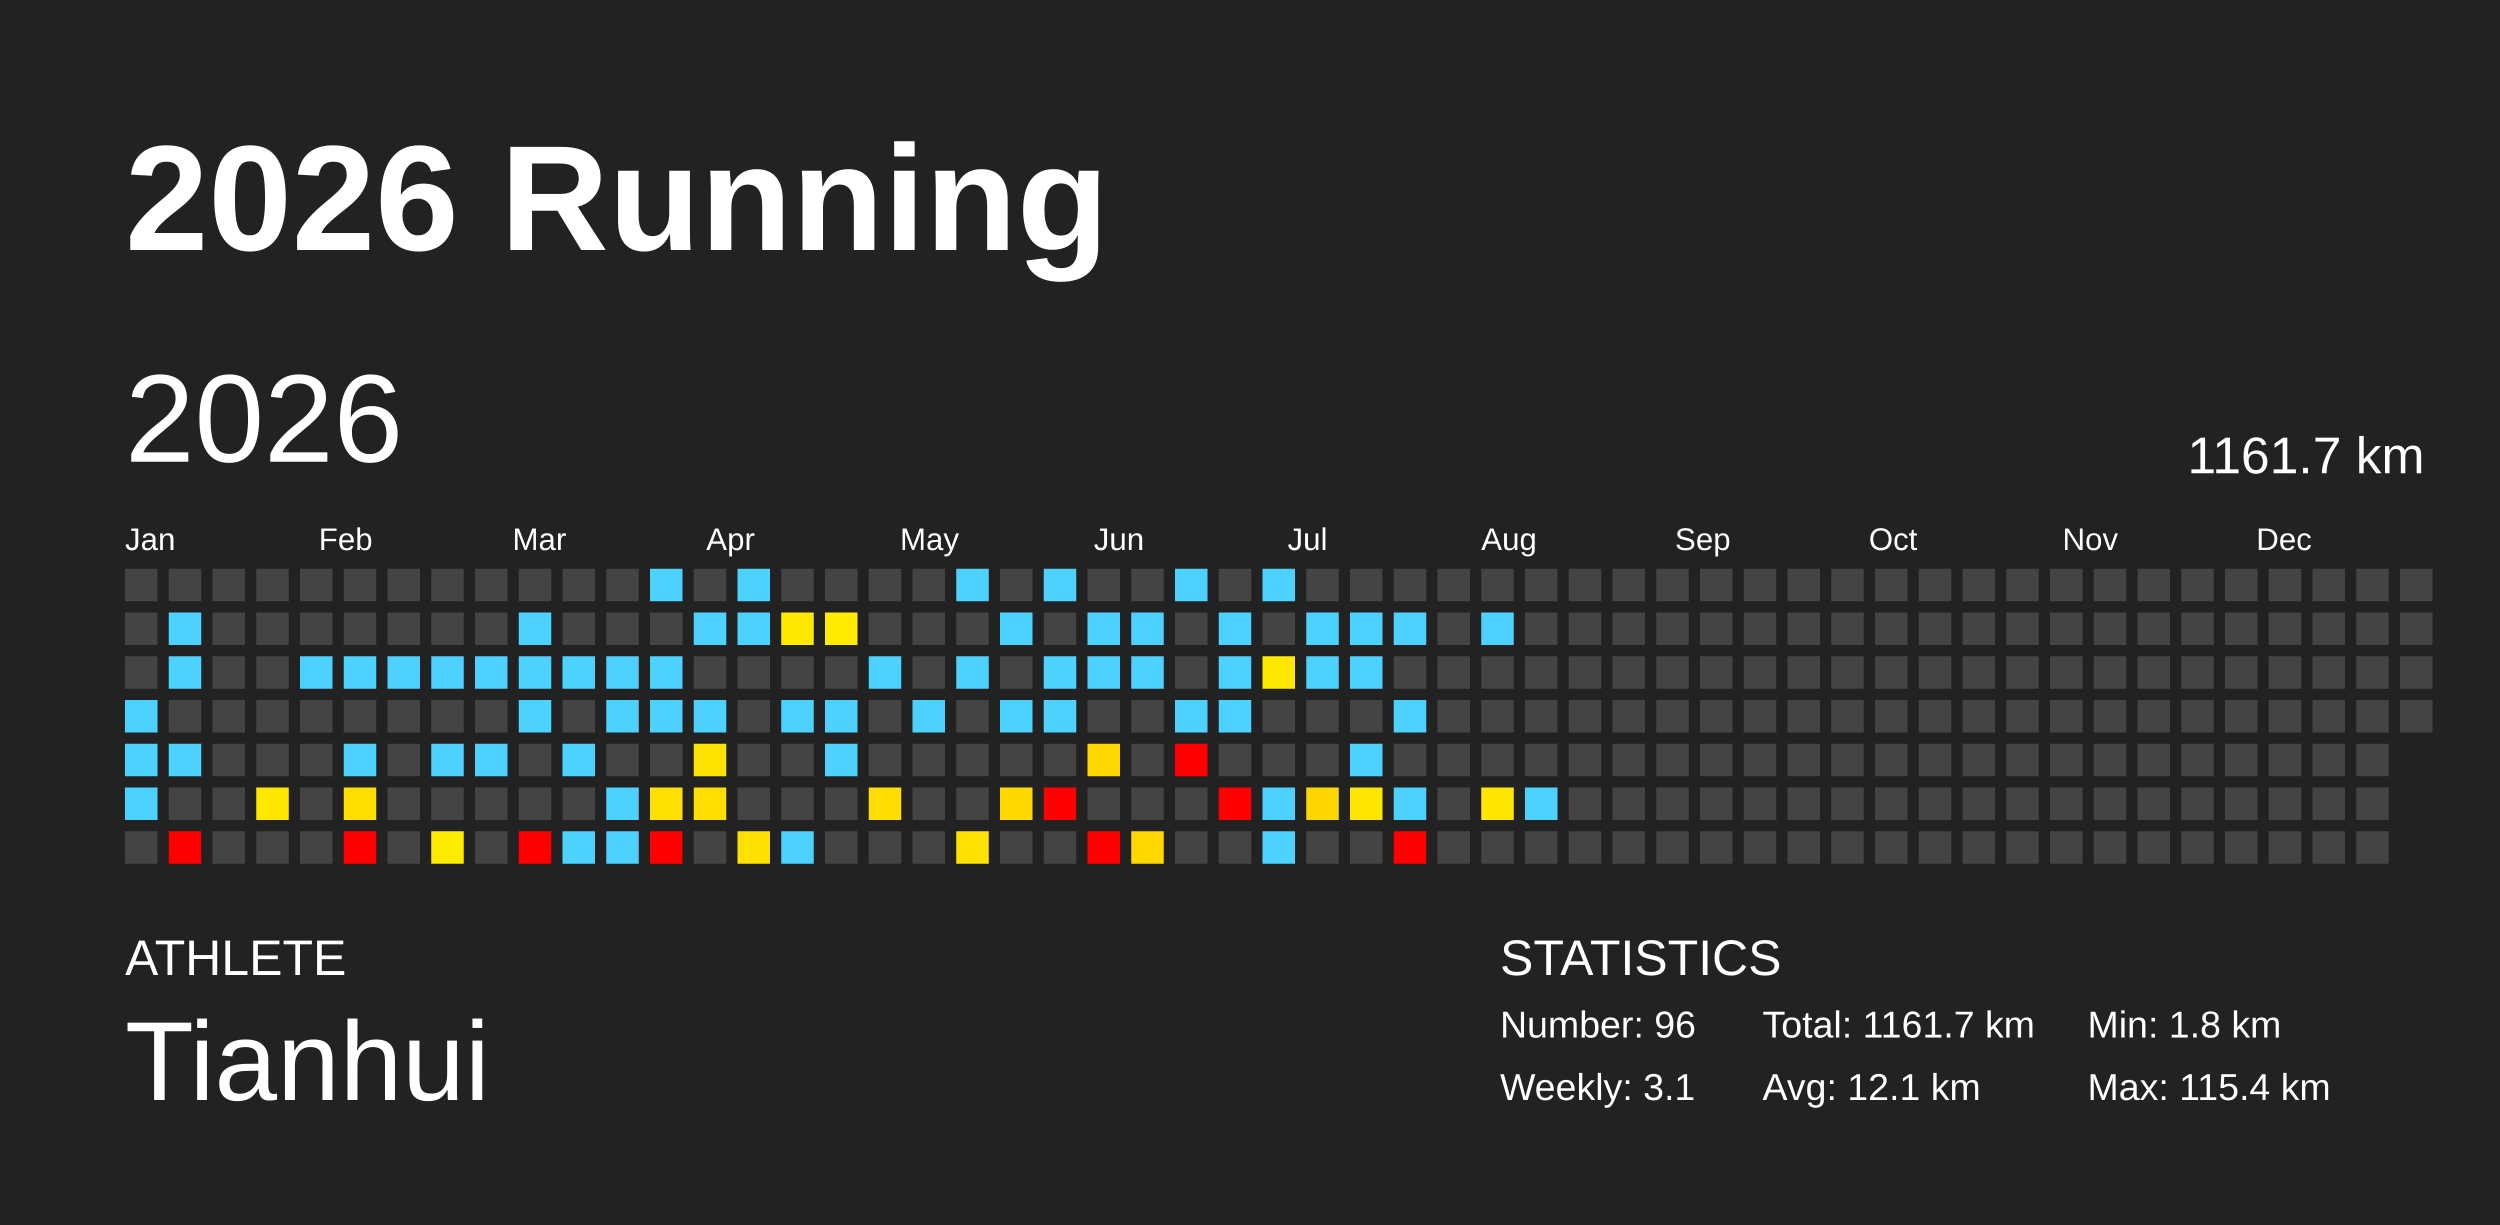
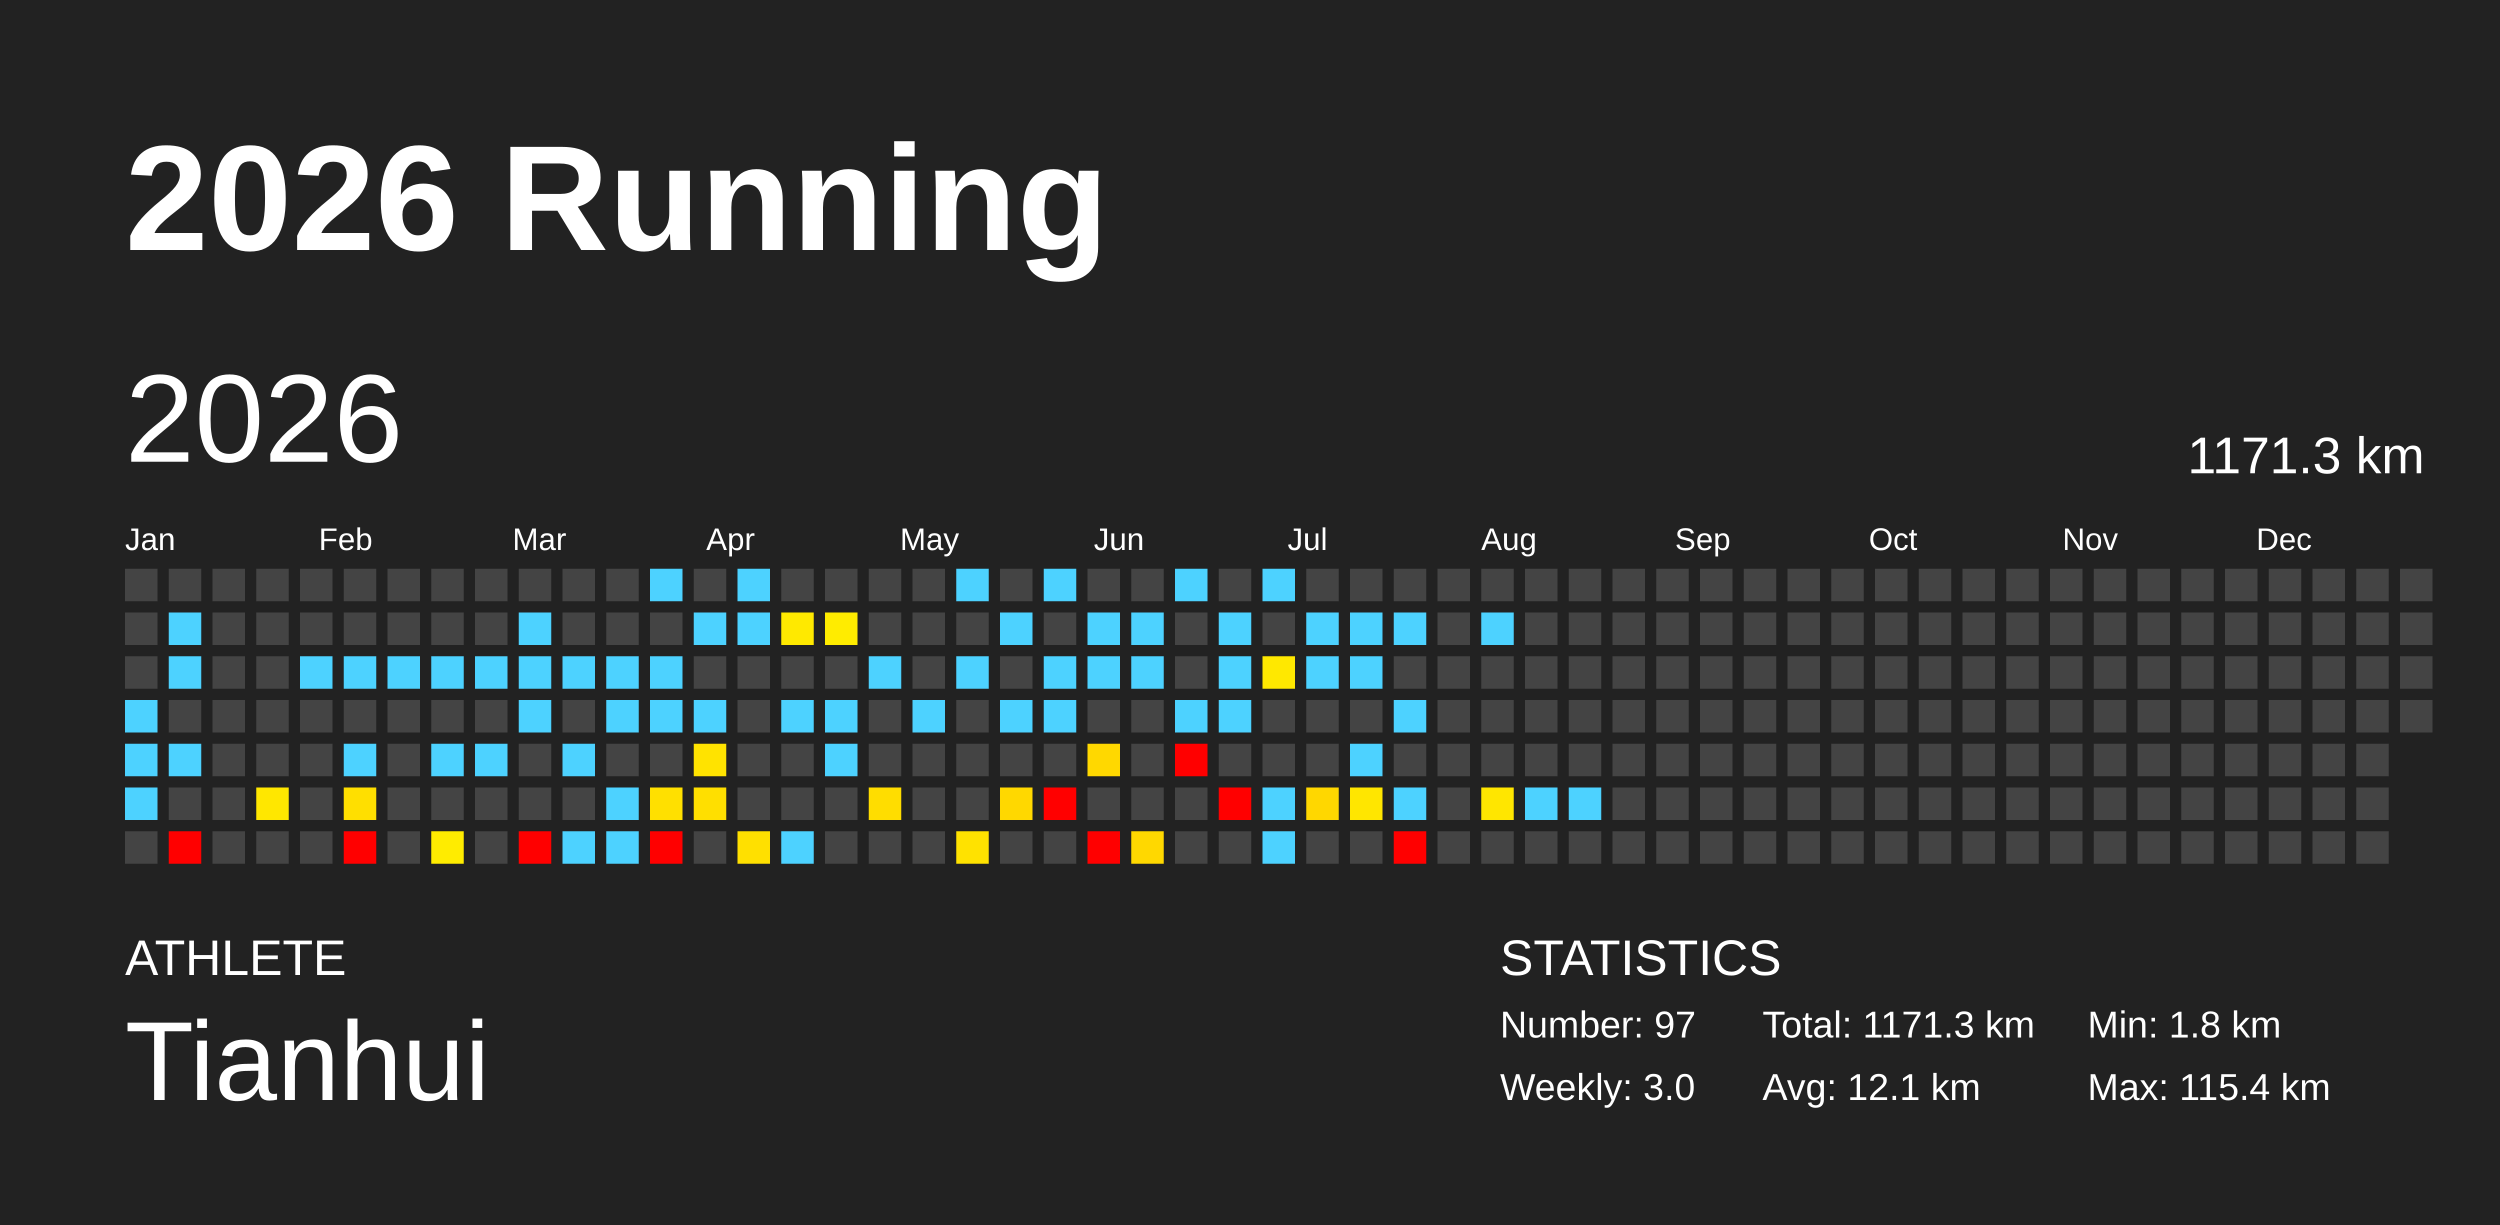
<svg xmlns="http://www.w3.org/2000/svg" baseProfile="full" height="98mm" version="1.1" viewBox="0,0,200,98" width="200mm">
  <defs />
  <rect fill="#222222" height="98" width="200" x="0" y="0" />
  <text fill="#FFFFFF" style="font-size:12px; font-family:Arial; font-weight:bold;" x="10" y="20">2026 Running</text>
  <text fill="#FFFFFF" style="font-size:4px; font-family:Arial" x="10" y="78">ATHLETE</text>
  <text fill="#FFFFFF" style="font-size:9px; font-family:Arial" x="10" y="88">Tianhui</text>
  <text fill="#FFFFFF" style="font-size:4px; font-family:Arial" x="120" y="78">STATISTICS</text>
-   <text fill="#FFFFFF" style="font-size:3px; font-family:Arial" x="120" y="83">Number: 96</text>
-   <text fill="#FFFFFF" style="font-size:3px; font-family:Arial" x="120" y="88">Weekly: 3.1</text>
-   <text fill="#FFFFFF" style="font-size:3px; font-family:Arial" x="141" y="83">Total: 1161.7 km</text>
+   <text fill="#FFFFFF" style="font-size:3px; font-family:Arial" x="120" y="83">Number: 97</text>
+   <text fill="#FFFFFF" style="font-size:3px; font-family:Arial" x="120" y="88">Weekly: 3.0</text>
+   <text fill="#FFFFFF" style="font-size:3px; font-family:Arial" x="141" y="83">Total: 1171.3 km</text>
  <text fill="#FFFFFF" style="font-size:3px; font-family:Arial" x="141" y="88">Avg: 12.1 km</text>
  <text fill="#FFFFFF" style="font-size:3px; font-family:Arial" x="167" y="83">Min: 1.8 km</text>
  <text fill="#FFFFFF" style="font-size:3px; font-family:Arial" x="167" y="88">Max: 115.4 km</text>
  <text dominant-baseline="hanging" fill="#FFFFFF" style="font-size:10.0px; font-family:Arial;" x="10" y="30">2026</text>
-   <text dominant-baseline="hanging" fill="#FFFFFF" style="font-size:4.125px; font-family:Arial;" x="175" y="35">1161.7 km</text>
+   <text dominant-baseline="hanging" fill="#FFFFFF" style="font-size:4.125px; font-family:Arial;" x="175" y="35">1171.3 km</text>
  <text fill="#FFFFFF" style="font-size:2.5px; font-family:Arial" x="10.0" y="44">Jan</text>
  <text fill="#FFFFFF" style="font-size:2.5px; font-family:Arial" x="25.5" y="44">Feb</text>
  <text fill="#FFFFFF" style="font-size:2.5px; font-family:Arial" x="41.0" y="44">Mar</text>
  <text fill="#FFFFFF" style="font-size:2.5px; font-family:Arial" x="56.5" y="44">Apr</text>
  <text fill="#FFFFFF" style="font-size:2.5px; font-family:Arial" x="72.0" y="44">May</text>
  <text fill="#FFFFFF" style="font-size:2.5px; font-family:Arial" x="87.5" y="44">Jun</text>
  <text fill="#FFFFFF" style="font-size:2.5px; font-family:Arial" x="103.0" y="44">Jul</text>
  <text fill="#FFFFFF" style="font-size:2.5px; font-family:Arial" x="118.5" y="44">Aug</text>
  <text fill="#FFFFFF" style="font-size:2.5px; font-family:Arial" x="134.0" y="44">Sep</text>
  <text fill="#FFFFFF" style="font-size:2.5px; font-family:Arial" x="149.5" y="44">Oct</text>
  <text fill="#FFFFFF" style="font-size:2.5px; font-family:Arial" x="165.0" y="44">Nov</text>
  <text fill="#FFFFFF" style="font-size:2.5px; font-family:Arial" x="180.5" y="44">Dec</text>
  <rect fill="#444444" height="2.6" width="2.6" x="10.0" y="45.5" />
  <rect fill="#444444" height="2.6" width="2.6" x="10.0" y="49.0" />
  <rect fill="#444444" height="2.6" width="2.6" x="10.0" y="52.5" />
  <rect fill="#4dd2ff" height="2.6" width="2.6" x="10.0" y="56.0" />
  <rect fill="#4dd2ff" height="2.6" width="2.6" x="10.0" y="59.5" />
  <rect fill="#4dd2ff" height="2.6" width="2.6" x="10.0" y="63.0" />
  <rect fill="#444444" height="2.6" width="2.6" x="10.0" y="66.5" />
  <rect fill="#444444" height="2.6" width="2.6" x="13.5" y="45.5" />
  <rect fill="#4dd2ff" height="2.6" width="2.6" x="13.5" y="49.0" />
  <rect fill="#4dd2ff" height="2.6" width="2.6" x="13.5" y="52.5" />
  <rect fill="#444444" height="2.6" width="2.6" x="13.5" y="56.0" />
  <rect fill="#4dd2ff" height="2.6" width="2.6" x="13.5" y="59.5" />
  <rect fill="#444444" height="2.6" width="2.6" x="13.5" y="63.0" />
  <rect fill="red" height="2.6" width="2.6" x="13.5" y="66.5" />
  <rect fill="#444444" height="2.6" width="2.6" x="17.0" y="45.5" />
  <rect fill="#444444" height="2.6" width="2.6" x="17.0" y="49.0" />
  <rect fill="#444444" height="2.6" width="2.6" x="17.0" y="52.5" />
  <rect fill="#444444" height="2.6" width="2.6" x="17.0" y="56.0" />
  <rect fill="#444444" height="2.6" width="2.6" x="17.0" y="59.5" />
  <rect fill="#444444" height="2.6" width="2.6" x="17.0" y="63.0" />
  <rect fill="#444444" height="2.6" width="2.6" x="17.0" y="66.5" />
  <rect fill="#444444" height="2.6" width="2.6" x="20.5" y="45.5" />
  <rect fill="#444444" height="2.6" width="2.6" x="20.5" y="49.0" />
  <rect fill="#444444" height="2.6" width="2.6" x="20.5" y="52.5" />
  <rect fill="#444444" height="2.6" width="2.6" x="20.5" y="56.0" />
  <rect fill="#444444" height="2.6" width="2.6" x="20.5" y="59.5" />
  <rect fill="#ffe700" height="2.6" width="2.6" x="20.5" y="63.0" />
  <rect fill="#444444" height="2.6" width="2.6" x="20.5" y="66.5" />
  <rect fill="#444444" height="2.6" width="2.6" x="24.0" y="45.5" />
  <rect fill="#444444" height="2.6" width="2.6" x="24.0" y="49.0" />
  <rect fill="#4dd2ff" height="2.6" width="2.6" x="24.0" y="52.5" />
  <rect fill="#444444" height="2.6" width="2.6" x="24.0" y="56.0" />
  <rect fill="#444444" height="2.6" width="2.6" x="24.0" y="59.5" />
  <rect fill="#444444" height="2.6" width="2.6" x="24.0" y="63.0" />
  <rect fill="#444444" height="2.6" width="2.6" x="24.0" y="66.5" />
  <rect fill="#444444" height="2.6" width="2.6" x="27.5" y="45.5" />
  <rect fill="#444444" height="2.6" width="2.6" x="27.5" y="49.0" />
  <rect fill="#4dd2ff" height="2.6" width="2.6" x="27.5" y="52.5" />
  <rect fill="#444444" height="2.6" width="2.6" x="27.5" y="56.0" />
  <rect fill="#4dd2ff" height="2.6" width="2.6" x="27.5" y="59.5" />
  <rect fill="#ffdf00" height="2.6" width="2.6" x="27.5" y="63.0" />
  <rect fill="red" height="2.6" width="2.6" x="27.5" y="66.5" />
  <rect fill="#444444" height="2.6" width="2.6" x="31.0" y="45.5" />
  <rect fill="#444444" height="2.6" width="2.6" x="31.0" y="49.0" />
  <rect fill="#4dd2ff" height="2.6" width="2.6" x="31.0" y="52.5" />
  <rect fill="#444444" height="2.6" width="2.6" x="31.0" y="56.0" />
  <rect fill="#444444" height="2.6" width="2.6" x="31.0" y="59.5" />
  <rect fill="#444444" height="2.6" width="2.6" x="31.0" y="63.0" />
  <rect fill="#444444" height="2.6" width="2.6" x="31.0" y="66.5" />
  <rect fill="#444444" height="2.6" width="2.6" x="34.5" y="45.5" />
  <rect fill="#444444" height="2.6" width="2.6" x="34.5" y="49.0" />
  <rect fill="#4dd2ff" height="2.6" width="2.6" x="34.5" y="52.5" />
  <rect fill="#444444" height="2.6" width="2.6" x="34.5" y="56.0" />
  <rect fill="#4dd2ff" height="2.6" width="2.6" x="34.5" y="59.5" />
  <rect fill="#444444" height="2.6" width="2.6" x="34.5" y="63.0" />
  <rect fill="#ffec00" height="2.6" width="2.6" x="34.5" y="66.5" />
  <rect fill="#444444" height="2.6" width="2.6" x="38.0" y="45.5" />
  <rect fill="#444444" height="2.6" width="2.6" x="38.0" y="49.0" />
  <rect fill="#4dd2ff" height="2.6" width="2.6" x="38.0" y="52.5" />
  <rect fill="#444444" height="2.6" width="2.6" x="38.0" y="56.0" />
  <rect fill="#4dd2ff" height="2.6" width="2.6" x="38.0" y="59.5" />
  <rect fill="#444444" height="2.6" width="2.6" x="38.0" y="63.0" />
  <rect fill="#444444" height="2.6" width="2.6" x="38.0" y="66.5" />
  <rect fill="#444444" height="2.6" width="2.6" x="41.5" y="45.5" />
  <rect fill="#4dd2ff" height="2.6" width="2.6" x="41.5" y="49.0" />
  <rect fill="#4dd2ff" height="2.6" width="2.6" x="41.5" y="52.5" />
  <rect fill="#4dd2ff" height="2.6" width="2.6" x="41.5" y="56.0" />
  <rect fill="#444444" height="2.6" width="2.6" x="41.5" y="59.5" />
  <rect fill="#444444" height="2.6" width="2.6" x="41.5" y="63.0" />
  <rect fill="red" height="2.6" width="2.6" x="41.5" y="66.5" />
  <rect fill="#444444" height="2.6" width="2.6" x="45.0" y="45.5" />
  <rect fill="#444444" height="2.6" width="2.6" x="45.0" y="49.0" />
  <rect fill="#4dd2ff" height="2.6" width="2.6" x="45.0" y="52.5" />
  <rect fill="#444444" height="2.6" width="2.6" x="45.0" y="56.0" />
  <rect fill="#4dd2ff" height="2.6" width="2.6" x="45.0" y="59.5" />
  <rect fill="#444444" height="2.6" width="2.6" x="45.0" y="63.0" />
  <rect fill="#4dd2ff" height="2.6" width="2.6" x="45.0" y="66.5" />
  <rect fill="#444444" height="2.6" width="2.6" x="48.5" y="45.5" />
  <rect fill="#444444" height="2.6" width="2.6" x="48.5" y="49.0" />
  <rect fill="#4dd2ff" height="2.6" width="2.6" x="48.5" y="52.5" />
  <rect fill="#4dd2ff" height="2.6" width="2.6" x="48.5" y="56.0" />
  <rect fill="#444444" height="2.6" width="2.6" x="48.5" y="59.5" />
  <rect fill="#4dd2ff" height="2.6" width="2.6" x="48.5" y="63.0" />
  <rect fill="#4dd2ff" height="2.6" width="2.6" x="48.5" y="66.5" />
  <rect fill="#4dd2ff" height="2.6" width="2.6" x="52.0" y="45.5" />
  <rect fill="#444444" height="2.6" width="2.6" x="52.0" y="49.0" />
  <rect fill="#4dd2ff" height="2.6" width="2.6" x="52.0" y="52.5" />
  <rect fill="#4dd2ff" height="2.6" width="2.6" x="52.0" y="56.0" />
  <rect fill="#444444" height="2.6" width="2.6" x="52.0" y="59.5" />
  <rect fill="#ffe000" height="2.6" width="2.6" x="52.0" y="63.0" />
  <rect fill="red" height="2.6" width="2.6" x="52.0" y="66.5" />
  <rect fill="#444444" height="2.6" width="2.6" x="55.5" y="45.5" />
  <rect fill="#4dd2ff" height="2.6" width="2.6" x="55.5" y="49.0" />
  <rect fill="#444444" height="2.6" width="2.6" x="55.5" y="52.5" />
  <rect fill="#4dd2ff" height="2.6" width="2.6" x="55.5" y="56.0" />
  <rect fill="#ffe300" height="2.6" width="2.6" x="55.5" y="59.5" />
  <rect fill="#ffdf00" height="2.6" width="2.6" x="55.5" y="63.0" />
  <rect fill="#444444" height="2.6" width="2.6" x="55.5" y="66.5" />
  <rect fill="#4dd2ff" height="2.6" width="2.6" x="59.0" y="45.5" />
  <rect fill="#4dd2ff" height="2.6" width="2.6" x="59.0" y="49.0" />
  <rect fill="#444444" height="2.6" width="2.6" x="59.0" y="52.5" />
  <rect fill="#444444" height="2.6" width="2.6" x="59.0" y="56.0" />
  <rect fill="#444444" height="2.6" width="2.6" x="59.0" y="59.5" />
  <rect fill="#444444" height="2.6" width="2.6" x="59.0" y="63.0" />
  <rect fill="#ffe000" height="2.6" width="2.6" x="59.0" y="66.5" />
  <rect fill="#444444" height="2.6" width="2.6" x="62.5" y="45.5" />
  <rect fill="#ffe900" height="2.6" width="2.6" x="62.5" y="49.0" />
  <rect fill="#444444" height="2.6" width="2.6" x="62.5" y="52.5" />
  <rect fill="#4dd2ff" height="2.6" width="2.6" x="62.5" y="56.0" />
  <rect fill="#444444" height="2.6" width="2.6" x="62.5" y="59.5" />
  <rect fill="#444444" height="2.6" width="2.6" x="62.5" y="63.0" />
  <rect fill="#4dd2ff" height="2.6" width="2.6" x="62.5" y="66.5" />
  <rect fill="#444444" height="2.6" width="2.6" x="66.0" y="45.5" />
  <rect fill="#ffec00" height="2.6" width="2.6" x="66.0" y="49.0" />
  <rect fill="#444444" height="2.6" width="2.6" x="66.0" y="52.5" />
  <rect fill="#4dd2ff" height="2.6" width="2.6" x="66.0" y="56.0" />
  <rect fill="#4dd2ff" height="2.6" width="2.6" x="66.0" y="59.5" />
  <rect fill="#444444" height="2.6" width="2.6" x="66.0" y="63.0" />
  <rect fill="#444444" height="2.6" width="2.6" x="66.0" y="66.5" />
  <rect fill="#444444" height="2.6" width="2.6" x="69.5" y="45.5" />
  <rect fill="#444444" height="2.6" width="2.6" x="69.5" y="49.0" />
  <rect fill="#4dd2ff" height="2.6" width="2.6" x="69.5" y="52.5" />
  <rect fill="#444444" height="2.6" width="2.6" x="69.5" y="56.0" />
  <rect fill="#444444" height="2.6" width="2.6" x="69.5" y="59.5" />
  <rect fill="#ffdd00" height="2.6" width="2.6" x="69.5" y="63.0" />
  <rect fill="#444444" height="2.6" width="2.6" x="69.5" y="66.5" />
  <rect fill="#444444" height="2.6" width="2.6" x="73.0" y="45.5" />
  <rect fill="#444444" height="2.6" width="2.6" x="73.0" y="49.0" />
  <rect fill="#444444" height="2.6" width="2.6" x="73.0" y="52.5" />
  <rect fill="#4dd2ff" height="2.6" width="2.6" x="73.0" y="56.0" />
  <rect fill="#444444" height="2.6" width="2.6" x="73.0" y="59.5" />
  <rect fill="#444444" height="2.6" width="2.6" x="73.0" y="63.0" />
  <rect fill="#444444" height="2.6" width="2.6" x="73.0" y="66.5" />
  <rect fill="#4dd2ff" height="2.6" width="2.6" x="76.5" y="45.5" />
  <rect fill="#444444" height="2.6" width="2.6" x="76.5" y="49.0" />
  <rect fill="#4dd2ff" height="2.6" width="2.6" x="76.5" y="52.5" />
  <rect fill="#444444" height="2.6" width="2.6" x="76.5" y="56.0" />
  <rect fill="#444444" height="2.6" width="2.6" x="76.5" y="59.5" />
  <rect fill="#444444" height="2.6" width="2.6" x="76.5" y="63.0" />
  <rect fill="#ffe200" height="2.6" width="2.6" x="76.5" y="66.5" />
  <rect fill="#444444" height="2.6" width="2.6" x="80.0" y="45.5" />
  <rect fill="#4dd2ff" height="2.6" width="2.6" x="80.0" y="49.0" />
  <rect fill="#444444" height="2.6" width="2.6" x="80.0" y="52.5" />
  <rect fill="#4dd2ff" height="2.6" width="2.6" x="80.0" y="56.0" />
  <rect fill="#444444" height="2.6" width="2.6" x="80.0" y="59.5" />
  <rect fill="#ffd800" height="2.6" width="2.6" x="80.0" y="63.0" />
  <rect fill="#444444" height="2.6" width="2.6" x="80.0" y="66.5" />
  <rect fill="#4dd2ff" height="2.6" width="2.6" x="83.5" y="45.5" />
  <rect fill="#444444" height="2.6" width="2.6" x="83.5" y="49.0" />
  <rect fill="#4dd2ff" height="2.6" width="2.6" x="83.5" y="52.5" />
  <rect fill="#4dd2ff" height="2.6" width="2.6" x="83.5" y="56.0" />
  <rect fill="#444444" height="2.6" width="2.6" x="83.5" y="59.5" />
  <rect fill="red" height="2.6" width="2.6" x="83.5" y="63.0" />
  <rect fill="#444444" height="2.6" width="2.6" x="83.5" y="66.5" />
  <rect fill="#444444" height="2.6" width="2.6" x="87.0" y="45.5" />
  <rect fill="#4dd2ff" height="2.6" width="2.6" x="87.0" y="49.0" />
  <rect fill="#4dd2ff" height="2.6" width="2.6" x="87.0" y="52.5" />
  <rect fill="#444444" height="2.6" width="2.6" x="87.0" y="56.0" />
  <rect fill="#ffd800" height="2.6" width="2.6" x="87.0" y="59.5" />
  <rect fill="#444444" height="2.6" width="2.6" x="87.0" y="63.0" />
  <rect fill="red" height="2.6" width="2.6" x="87.0" y="66.5" />
  <rect fill="#444444" height="2.6" width="2.6" x="90.5" y="45.5" />
  <rect fill="#4dd2ff" height="2.6" width="2.6" x="90.5" y="49.0" />
  <rect fill="#4dd2ff" height="2.6" width="2.6" x="90.5" y="52.5" />
  <rect fill="#444444" height="2.6" width="2.6" x="90.5" y="56.0" />
  <rect fill="#444444" height="2.6" width="2.6" x="90.5" y="59.5" />
  <rect fill="#444444" height="2.6" width="2.6" x="90.5" y="63.0" />
  <rect fill="#ffd800" height="2.6" width="2.6" x="90.5" y="66.5" />
  <rect fill="#4dd2ff" height="2.6" width="2.6" x="94.0" y="45.5" />
  <rect fill="#444444" height="2.6" width="2.6" x="94.0" y="49.0" />
  <rect fill="#444444" height="2.6" width="2.6" x="94.0" y="52.5" />
  <rect fill="#4dd2ff" height="2.6" width="2.6" x="94.0" y="56.0" />
  <rect fill="red" height="2.6" width="2.6" x="94.0" y="59.5" />
  <rect fill="#444444" height="2.6" width="2.6" x="94.0" y="63.0" />
  <rect fill="#444444" height="2.6" width="2.6" x="94.0" y="66.5" />
  <rect fill="#444444" height="2.6" width="2.6" x="97.5" y="45.5" />
  <rect fill="#4dd2ff" height="2.6" width="2.6" x="97.5" y="49.0" />
  <rect fill="#4dd2ff" height="2.6" width="2.6" x="97.5" y="52.5" />
  <rect fill="#4dd2ff" height="2.6" width="2.6" x="97.5" y="56.0" />
  <rect fill="#444444" height="2.6" width="2.6" x="97.5" y="59.5" />
  <rect fill="red" height="2.6" width="2.6" x="97.5" y="63.0" />
  <rect fill="#444444" height="2.6" width="2.6" x="97.5" y="66.5" />
  <rect fill="#4dd2ff" height="2.6" width="2.6" x="101.0" y="45.5" />
  <rect fill="#444444" height="2.6" width="2.6" x="101.0" y="49.0" />
  <rect fill="#ffe800" height="2.6" width="2.6" x="101.0" y="52.5" />
  <rect fill="#444444" height="2.6" width="2.6" x="101.0" y="56.0" />
  <rect fill="#444444" height="2.6" width="2.6" x="101.0" y="59.5" />
  <rect fill="#4dd2ff" height="2.6" width="2.6" x="101.0" y="63.0" />
  <rect fill="#4dd2ff" height="2.6" width="2.6" x="101.0" y="66.5" />
  <rect fill="#444444" height="2.6" width="2.6" x="104.5" y="45.5" />
  <rect fill="#4dd2ff" height="2.6" width="2.6" x="104.5" y="49.0" />
  <rect fill="#4dd2ff" height="2.6" width="2.6" x="104.5" y="52.5" />
  <rect fill="#444444" height="2.6" width="2.6" x="104.5" y="56.0" />
  <rect fill="#444444" height="2.6" width="2.6" x="104.5" y="59.5" />
  <rect fill="#ffd700" height="2.6" width="2.6" x="104.5" y="63.0" />
  <rect fill="#444444" height="2.6" width="2.6" x="104.5" y="66.5" />
  <rect fill="#444444" height="2.6" width="2.6" x="108.0" y="45.5" />
  <rect fill="#4dd2ff" height="2.6" width="2.6" x="108.0" y="49.0" />
  <rect fill="#4dd2ff" height="2.6" width="2.6" x="108.0" y="52.5" />
  <rect fill="#444444" height="2.6" width="2.6" x="108.0" y="56.0" />
  <rect fill="#4dd2ff" height="2.6" width="2.6" x="108.0" y="59.5" />
  <rect fill="#ffe600" height="2.6" width="2.6" x="108.0" y="63.0" />
  <rect fill="#444444" height="2.6" width="2.6" x="108.0" y="66.5" />
  <rect fill="#444444" height="2.6" width="2.6" x="111.5" y="45.5" />
  <rect fill="#4dd2ff" height="2.6" width="2.6" x="111.5" y="49.0" />
  <rect fill="#444444" height="2.6" width="2.6" x="111.5" y="52.5" />
  <rect fill="#4dd2ff" height="2.6" width="2.6" x="111.5" y="56.0" />
  <rect fill="#444444" height="2.6" width="2.6" x="111.5" y="59.5" />
  <rect fill="#4dd2ff" height="2.6" width="2.6" x="111.5" y="63.0" />
  <rect fill="red" height="2.6" width="2.6" x="111.5" y="66.5" />
  <rect fill="#444444" height="2.6" width="2.6" x="115.0" y="45.5" />
  <rect fill="#444444" height="2.6" width="2.6" x="115.0" y="49.0" />
  <rect fill="#444444" height="2.6" width="2.6" x="115.0" y="52.5" />
  <rect fill="#444444" height="2.6" width="2.6" x="115.0" y="56.0" />
  <rect fill="#444444" height="2.6" width="2.6" x="115.0" y="59.5" />
  <rect fill="#444444" height="2.6" width="2.6" x="115.0" y="63.0" />
  <rect fill="#444444" height="2.6" width="2.6" x="115.0" y="66.5" />
  <rect fill="#444444" height="2.6" width="2.6" x="118.5" y="45.5" />
  <rect fill="#4dd2ff" height="2.6" width="2.6" x="118.5" y="49.0" />
  <rect fill="#444444" height="2.6" width="2.6" x="118.5" y="52.5" />
  <rect fill="#444444" height="2.6" width="2.6" x="118.5" y="56.0" />
  <rect fill="#444444" height="2.6" width="2.6" x="118.5" y="59.5" />
  <rect fill="#ffe600" height="2.6" width="2.6" x="118.5" y="63.0" />
  <rect fill="#444444" height="2.6" width="2.6" x="118.5" y="66.5" />
  <rect fill="#444444" height="2.6" width="2.6" x="122.0" y="45.5" />
  <rect fill="#444444" height="2.6" width="2.6" x="122.0" y="49.0" />
  <rect fill="#444444" height="2.6" width="2.6" x="122.0" y="52.5" />
  <rect fill="#444444" height="2.6" width="2.6" x="122.0" y="56.0" />
  <rect fill="#444444" height="2.6" width="2.6" x="122.0" y="59.5" />
  <rect fill="#4dd2ff" height="2.6" width="2.6" x="122.0" y="63.0" />
  <rect fill="#444444" height="2.6" width="2.6" x="122.0" y="66.5" />
  <rect fill="#444444" height="2.6" width="2.6" x="125.5" y="45.5" />
  <rect fill="#444444" height="2.6" width="2.6" x="125.5" y="49.0" />
  <rect fill="#444444" height="2.6" width="2.6" x="125.5" y="52.5" />
  <rect fill="#444444" height="2.6" width="2.6" x="125.5" y="56.0" />
  <rect fill="#444444" height="2.6" width="2.6" x="125.5" y="59.5" />
-   <rect fill="#444444" height="2.6" width="2.6" x="125.5" y="63.0" />
+   <rect fill="#4dd2ff" height="2.6" width="2.6" x="125.5" y="63.0" />
  <rect fill="#444444" height="2.6" width="2.6" x="125.5" y="66.5" />
  <rect fill="#444444" height="2.6" width="2.6" x="129.0" y="45.5" />
  <rect fill="#444444" height="2.6" width="2.6" x="129.0" y="49.0" />
  <rect fill="#444444" height="2.6" width="2.6" x="129.0" y="52.5" />
  <rect fill="#444444" height="2.6" width="2.6" x="129.0" y="56.0" />
  <rect fill="#444444" height="2.6" width="2.6" x="129.0" y="59.5" />
  <rect fill="#444444" height="2.6" width="2.6" x="129.0" y="63.0" />
  <rect fill="#444444" height="2.6" width="2.6" x="129.0" y="66.5" />
  <rect fill="#444444" height="2.6" width="2.6" x="132.5" y="45.5" />
  <rect fill="#444444" height="2.6" width="2.6" x="132.5" y="49.0" />
  <rect fill="#444444" height="2.6" width="2.6" x="132.5" y="52.5" />
  <rect fill="#444444" height="2.6" width="2.6" x="132.5" y="56.0" />
  <rect fill="#444444" height="2.6" width="2.6" x="132.5" y="59.5" />
  <rect fill="#444444" height="2.6" width="2.6" x="132.5" y="63.0" />
  <rect fill="#444444" height="2.6" width="2.6" x="132.5" y="66.5" />
  <rect fill="#444444" height="2.6" width="2.6" x="136.0" y="45.5" />
  <rect fill="#444444" height="2.6" width="2.6" x="136.0" y="49.0" />
  <rect fill="#444444" height="2.6" width="2.6" x="136.0" y="52.5" />
  <rect fill="#444444" height="2.6" width="2.6" x="136.0" y="56.0" />
  <rect fill="#444444" height="2.6" width="2.6" x="136.0" y="59.5" />
  <rect fill="#444444" height="2.6" width="2.6" x="136.0" y="63.0" />
  <rect fill="#444444" height="2.6" width="2.6" x="136.0" y="66.5" />
  <rect fill="#444444" height="2.6" width="2.6" x="139.5" y="45.5" />
  <rect fill="#444444" height="2.6" width="2.6" x="139.5" y="49.0" />
  <rect fill="#444444" height="2.6" width="2.6" x="139.5" y="52.5" />
  <rect fill="#444444" height="2.6" width="2.6" x="139.5" y="56.0" />
  <rect fill="#444444" height="2.6" width="2.6" x="139.5" y="59.5" />
  <rect fill="#444444" height="2.6" width="2.6" x="139.5" y="63.0" />
  <rect fill="#444444" height="2.6" width="2.6" x="139.5" y="66.5" />
  <rect fill="#444444" height="2.6" width="2.6" x="143.0" y="45.5" />
  <rect fill="#444444" height="2.6" width="2.6" x="143.0" y="49.0" />
  <rect fill="#444444" height="2.6" width="2.6" x="143.0" y="52.5" />
  <rect fill="#444444" height="2.6" width="2.6" x="143.0" y="56.0" />
  <rect fill="#444444" height="2.6" width="2.6" x="143.0" y="59.5" />
  <rect fill="#444444" height="2.6" width="2.6" x="143.0" y="63.0" />
  <rect fill="#444444" height="2.6" width="2.6" x="143.0" y="66.5" />
  <rect fill="#444444" height="2.6" width="2.6" x="146.5" y="45.5" />
  <rect fill="#444444" height="2.6" width="2.6" x="146.5" y="49.0" />
  <rect fill="#444444" height="2.6" width="2.6" x="146.5" y="52.5" />
  <rect fill="#444444" height="2.6" width="2.6" x="146.5" y="56.0" />
  <rect fill="#444444" height="2.6" width="2.6" x="146.5" y="59.5" />
  <rect fill="#444444" height="2.6" width="2.6" x="146.5" y="63.0" />
  <rect fill="#444444" height="2.6" width="2.6" x="146.5" y="66.5" />
  <rect fill="#444444" height="2.6" width="2.6" x="150.0" y="45.5" />
  <rect fill="#444444" height="2.6" width="2.6" x="150.0" y="49.0" />
  <rect fill="#444444" height="2.6" width="2.6" x="150.0" y="52.5" />
  <rect fill="#444444" height="2.6" width="2.6" x="150.0" y="56.0" />
  <rect fill="#444444" height="2.6" width="2.6" x="150.0" y="59.5" />
  <rect fill="#444444" height="2.6" width="2.6" x="150.0" y="63.0" />
  <rect fill="#444444" height="2.6" width="2.6" x="150.0" y="66.5" />
  <rect fill="#444444" height="2.6" width="2.6" x="153.5" y="45.5" />
  <rect fill="#444444" height="2.6" width="2.6" x="153.5" y="49.0" />
  <rect fill="#444444" height="2.6" width="2.6" x="153.5" y="52.5" />
  <rect fill="#444444" height="2.6" width="2.6" x="153.5" y="56.0" />
  <rect fill="#444444" height="2.6" width="2.6" x="153.5" y="59.5" />
  <rect fill="#444444" height="2.6" width="2.6" x="153.5" y="63.0" />
  <rect fill="#444444" height="2.6" width="2.6" x="153.5" y="66.5" />
  <rect fill="#444444" height="2.6" width="2.6" x="157.0" y="45.5" />
  <rect fill="#444444" height="2.6" width="2.6" x="157.0" y="49.0" />
  <rect fill="#444444" height="2.6" width="2.6" x="157.0" y="52.5" />
  <rect fill="#444444" height="2.6" width="2.6" x="157.0" y="56.0" />
  <rect fill="#444444" height="2.6" width="2.6" x="157.0" y="59.5" />
  <rect fill="#444444" height="2.6" width="2.6" x="157.0" y="63.0" />
  <rect fill="#444444" height="2.6" width="2.6" x="157.0" y="66.5" />
  <rect fill="#444444" height="2.6" width="2.6" x="160.5" y="45.5" />
  <rect fill="#444444" height="2.6" width="2.6" x="160.5" y="49.0" />
  <rect fill="#444444" height="2.6" width="2.6" x="160.5" y="52.5" />
  <rect fill="#444444" height="2.6" width="2.6" x="160.5" y="56.0" />
  <rect fill="#444444" height="2.6" width="2.6" x="160.5" y="59.5" />
  <rect fill="#444444" height="2.6" width="2.6" x="160.5" y="63.0" />
  <rect fill="#444444" height="2.6" width="2.6" x="160.5" y="66.5" />
  <rect fill="#444444" height="2.6" width="2.6" x="164.0" y="45.5" />
  <rect fill="#444444" height="2.6" width="2.6" x="164.0" y="49.0" />
  <rect fill="#444444" height="2.6" width="2.6" x="164.0" y="52.5" />
  <rect fill="#444444" height="2.6" width="2.6" x="164.0" y="56.0" />
  <rect fill="#444444" height="2.6" width="2.6" x="164.0" y="59.5" />
  <rect fill="#444444" height="2.6" width="2.6" x="164.0" y="63.0" />
  <rect fill="#444444" height="2.6" width="2.6" x="164.0" y="66.5" />
  <rect fill="#444444" height="2.6" width="2.6" x="167.5" y="45.5" />
  <rect fill="#444444" height="2.6" width="2.6" x="167.5" y="49.0" />
  <rect fill="#444444" height="2.6" width="2.6" x="167.5" y="52.5" />
  <rect fill="#444444" height="2.6" width="2.6" x="167.5" y="56.0" />
  <rect fill="#444444" height="2.6" width="2.6" x="167.5" y="59.5" />
  <rect fill="#444444" height="2.6" width="2.6" x="167.5" y="63.0" />
  <rect fill="#444444" height="2.6" width="2.6" x="167.5" y="66.5" />
  <rect fill="#444444" height="2.6" width="2.6" x="171.0" y="45.5" />
  <rect fill="#444444" height="2.6" width="2.6" x="171.0" y="49.0" />
  <rect fill="#444444" height="2.6" width="2.6" x="171.0" y="52.5" />
  <rect fill="#444444" height="2.6" width="2.6" x="171.0" y="56.0" />
  <rect fill="#444444" height="2.6" width="2.6" x="171.0" y="59.5" />
  <rect fill="#444444" height="2.6" width="2.6" x="171.0" y="63.0" />
  <rect fill="#444444" height="2.6" width="2.6" x="171.0" y="66.5" />
  <rect fill="#444444" height="2.6" width="2.6" x="174.5" y="45.5" />
  <rect fill="#444444" height="2.6" width="2.6" x="174.5" y="49.0" />
  <rect fill="#444444" height="2.6" width="2.6" x="174.5" y="52.5" />
  <rect fill="#444444" height="2.6" width="2.6" x="174.5" y="56.0" />
  <rect fill="#444444" height="2.6" width="2.6" x="174.5" y="59.5" />
  <rect fill="#444444" height="2.6" width="2.6" x="174.5" y="63.0" />
  <rect fill="#444444" height="2.6" width="2.6" x="174.5" y="66.5" />
  <rect fill="#444444" height="2.6" width="2.6" x="178.0" y="45.5" />
  <rect fill="#444444" height="2.6" width="2.6" x="178.0" y="49.0" />
  <rect fill="#444444" height="2.6" width="2.6" x="178.0" y="52.5" />
  <rect fill="#444444" height="2.6" width="2.6" x="178.0" y="56.0" />
  <rect fill="#444444" height="2.6" width="2.6" x="178.0" y="59.5" />
  <rect fill="#444444" height="2.6" width="2.6" x="178.0" y="63.0" />
  <rect fill="#444444" height="2.6" width="2.6" x="178.0" y="66.5" />
  <rect fill="#444444" height="2.6" width="2.6" x="181.5" y="45.5" />
  <rect fill="#444444" height="2.6" width="2.6" x="181.5" y="49.0" />
  <rect fill="#444444" height="2.6" width="2.6" x="181.5" y="52.5" />
  <rect fill="#444444" height="2.6" width="2.6" x="181.5" y="56.0" />
  <rect fill="#444444" height="2.6" width="2.6" x="181.5" y="59.5" />
  <rect fill="#444444" height="2.6" width="2.6" x="181.5" y="63.0" />
  <rect fill="#444444" height="2.6" width="2.6" x="181.5" y="66.5" />
  <rect fill="#444444" height="2.6" width="2.6" x="185.0" y="45.5" />
  <rect fill="#444444" height="2.6" width="2.6" x="185.0" y="49.0" />
  <rect fill="#444444" height="2.6" width="2.6" x="185.0" y="52.5" />
  <rect fill="#444444" height="2.6" width="2.6" x="185.0" y="56.0" />
  <rect fill="#444444" height="2.6" width="2.6" x="185.0" y="59.5" />
  <rect fill="#444444" height="2.6" width="2.6" x="185.0" y="63.0" />
  <rect fill="#444444" height="2.6" width="2.6" x="185.0" y="66.5" />
  <rect fill="#444444" height="2.6" width="2.6" x="188.5" y="45.5" />
  <rect fill="#444444" height="2.6" width="2.6" x="188.5" y="49.0" />
  <rect fill="#444444" height="2.6" width="2.6" x="188.5" y="52.5" />
  <rect fill="#444444" height="2.6" width="2.6" x="188.5" y="56.0" />
  <rect fill="#444444" height="2.6" width="2.6" x="188.5" y="59.5" />
  <rect fill="#444444" height="2.6" width="2.6" x="188.5" y="63.0" />
  <rect fill="#444444" height="2.6" width="2.6" x="188.5" y="66.5" />
  <rect fill="#444444" height="2.6" width="2.6" x="192.0" y="45.5" />
  <rect fill="#444444" height="2.6" width="2.6" x="192.0" y="49.0" />
  <rect fill="#444444" height="2.6" width="2.6" x="192.0" y="52.5" />
  <rect fill="#444444" height="2.6" width="2.6" x="192.0" y="56.0" />
</svg>
